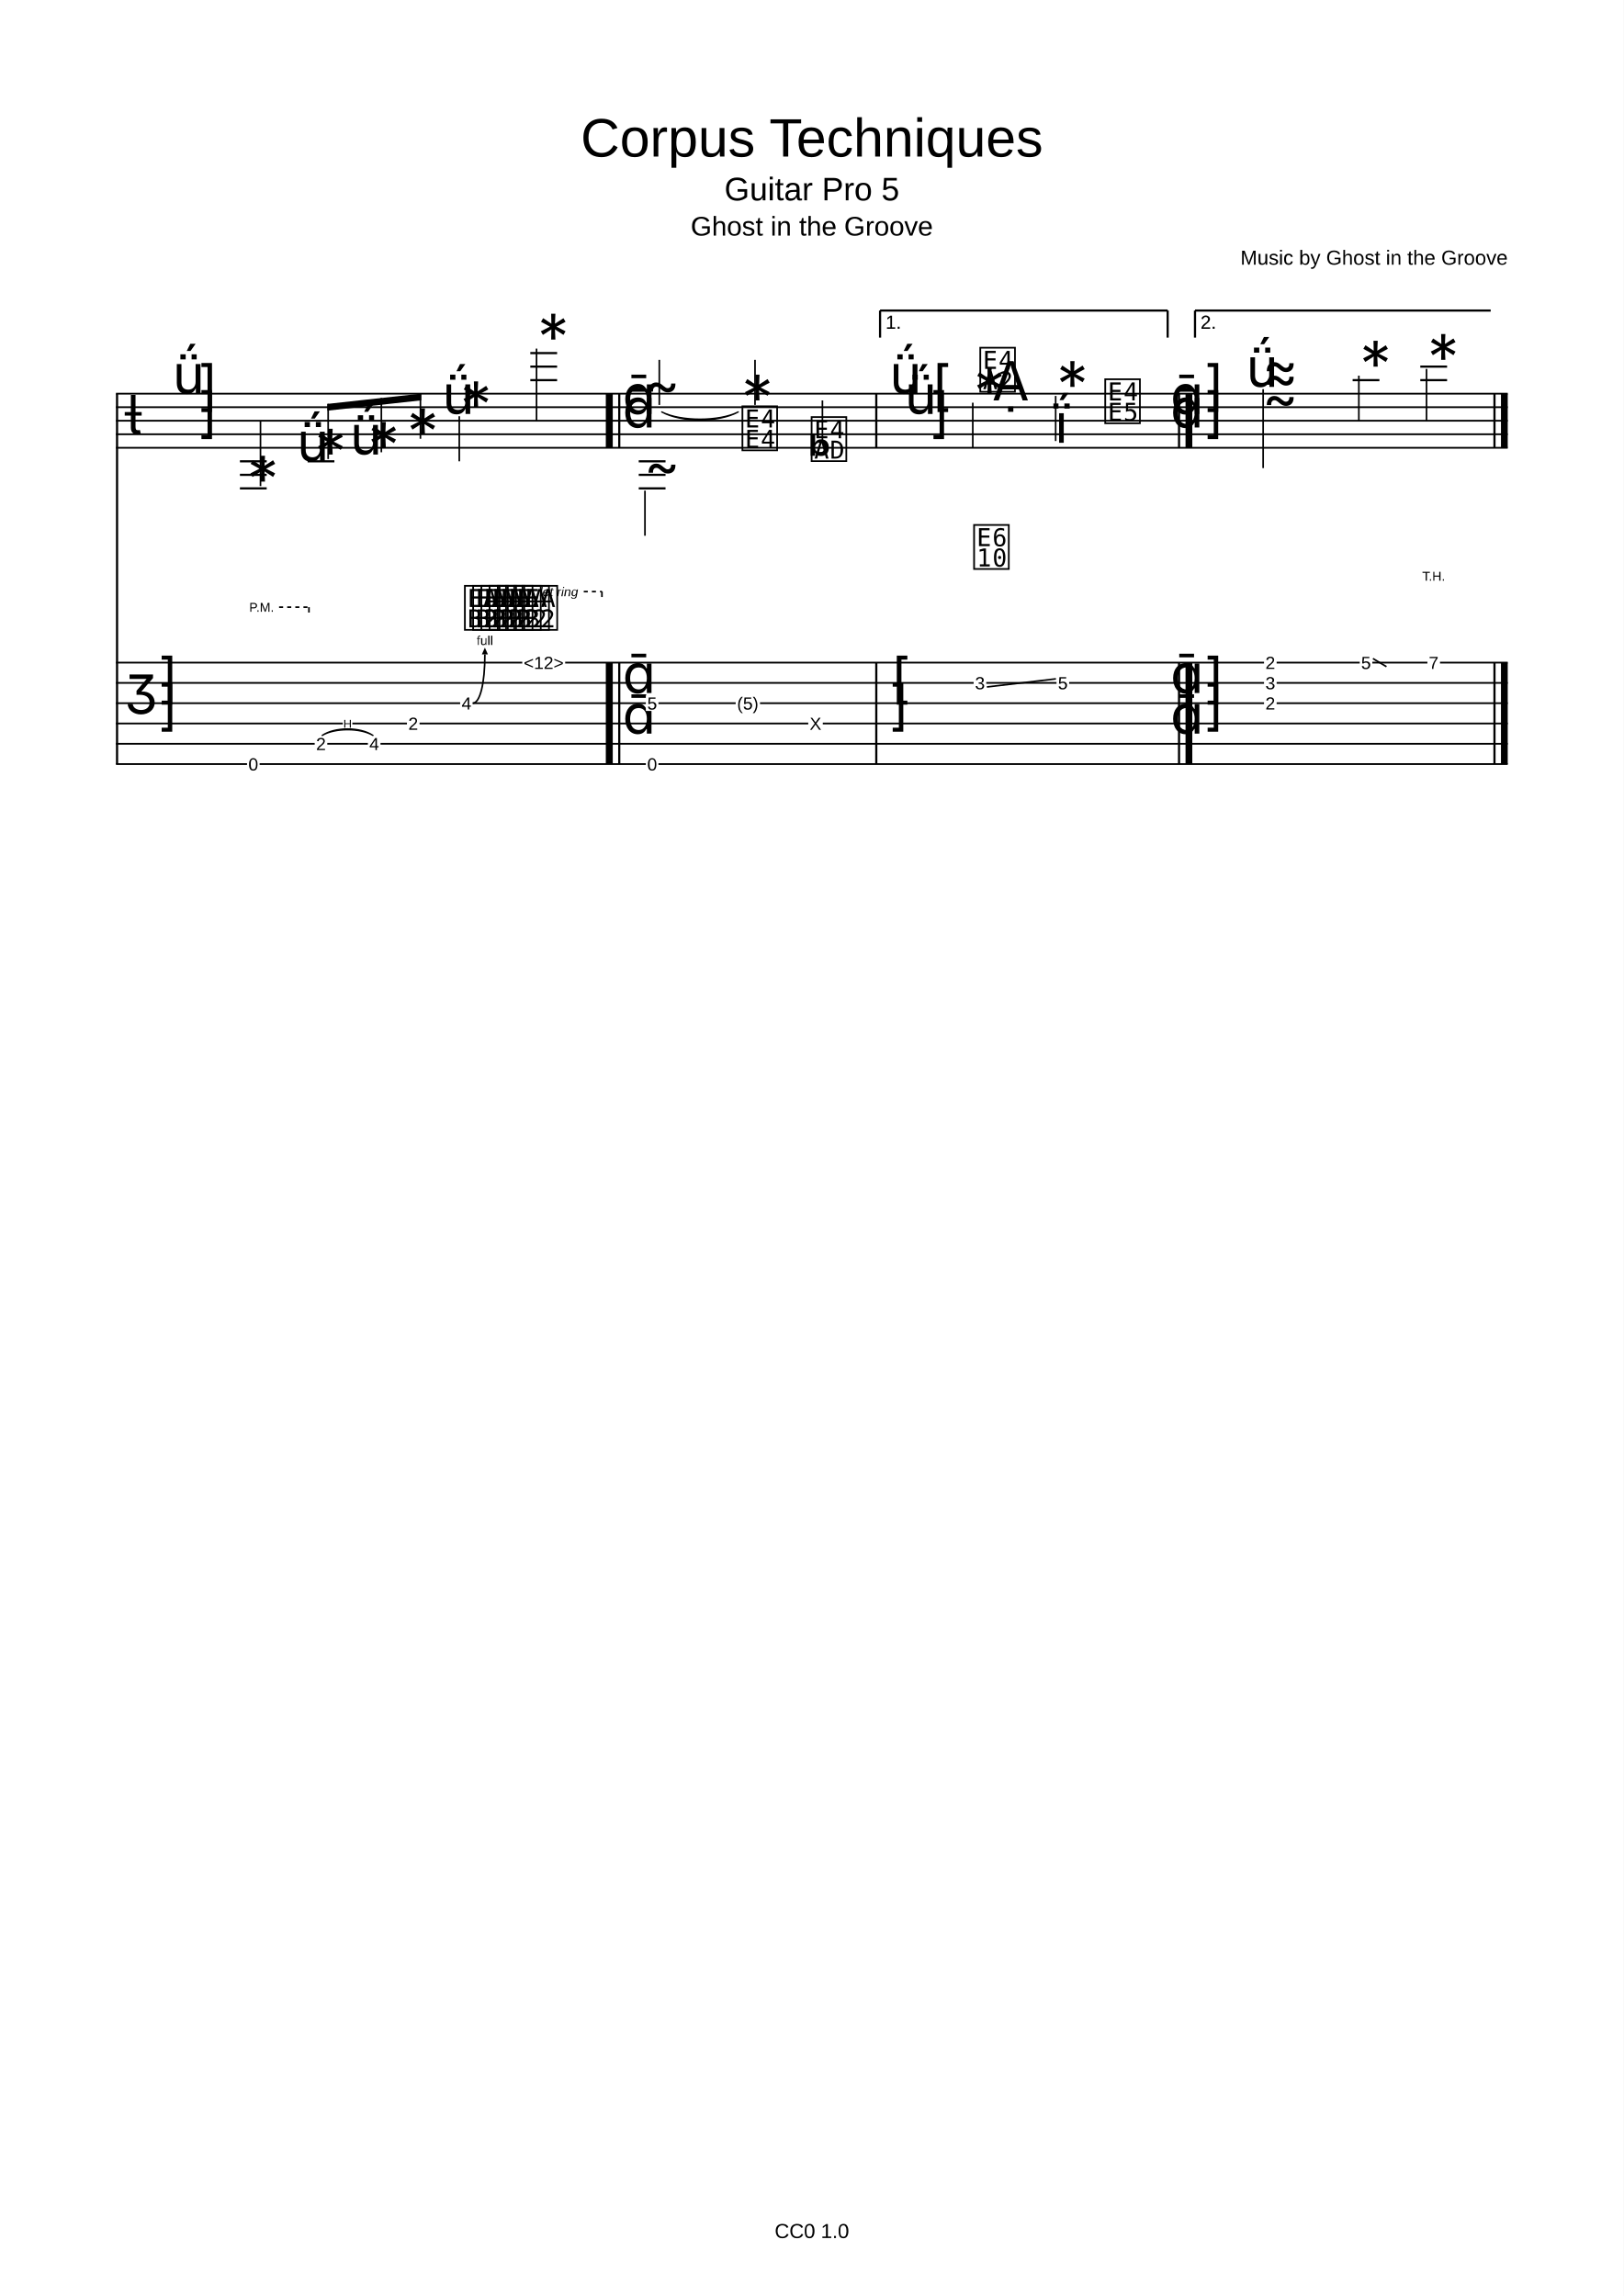
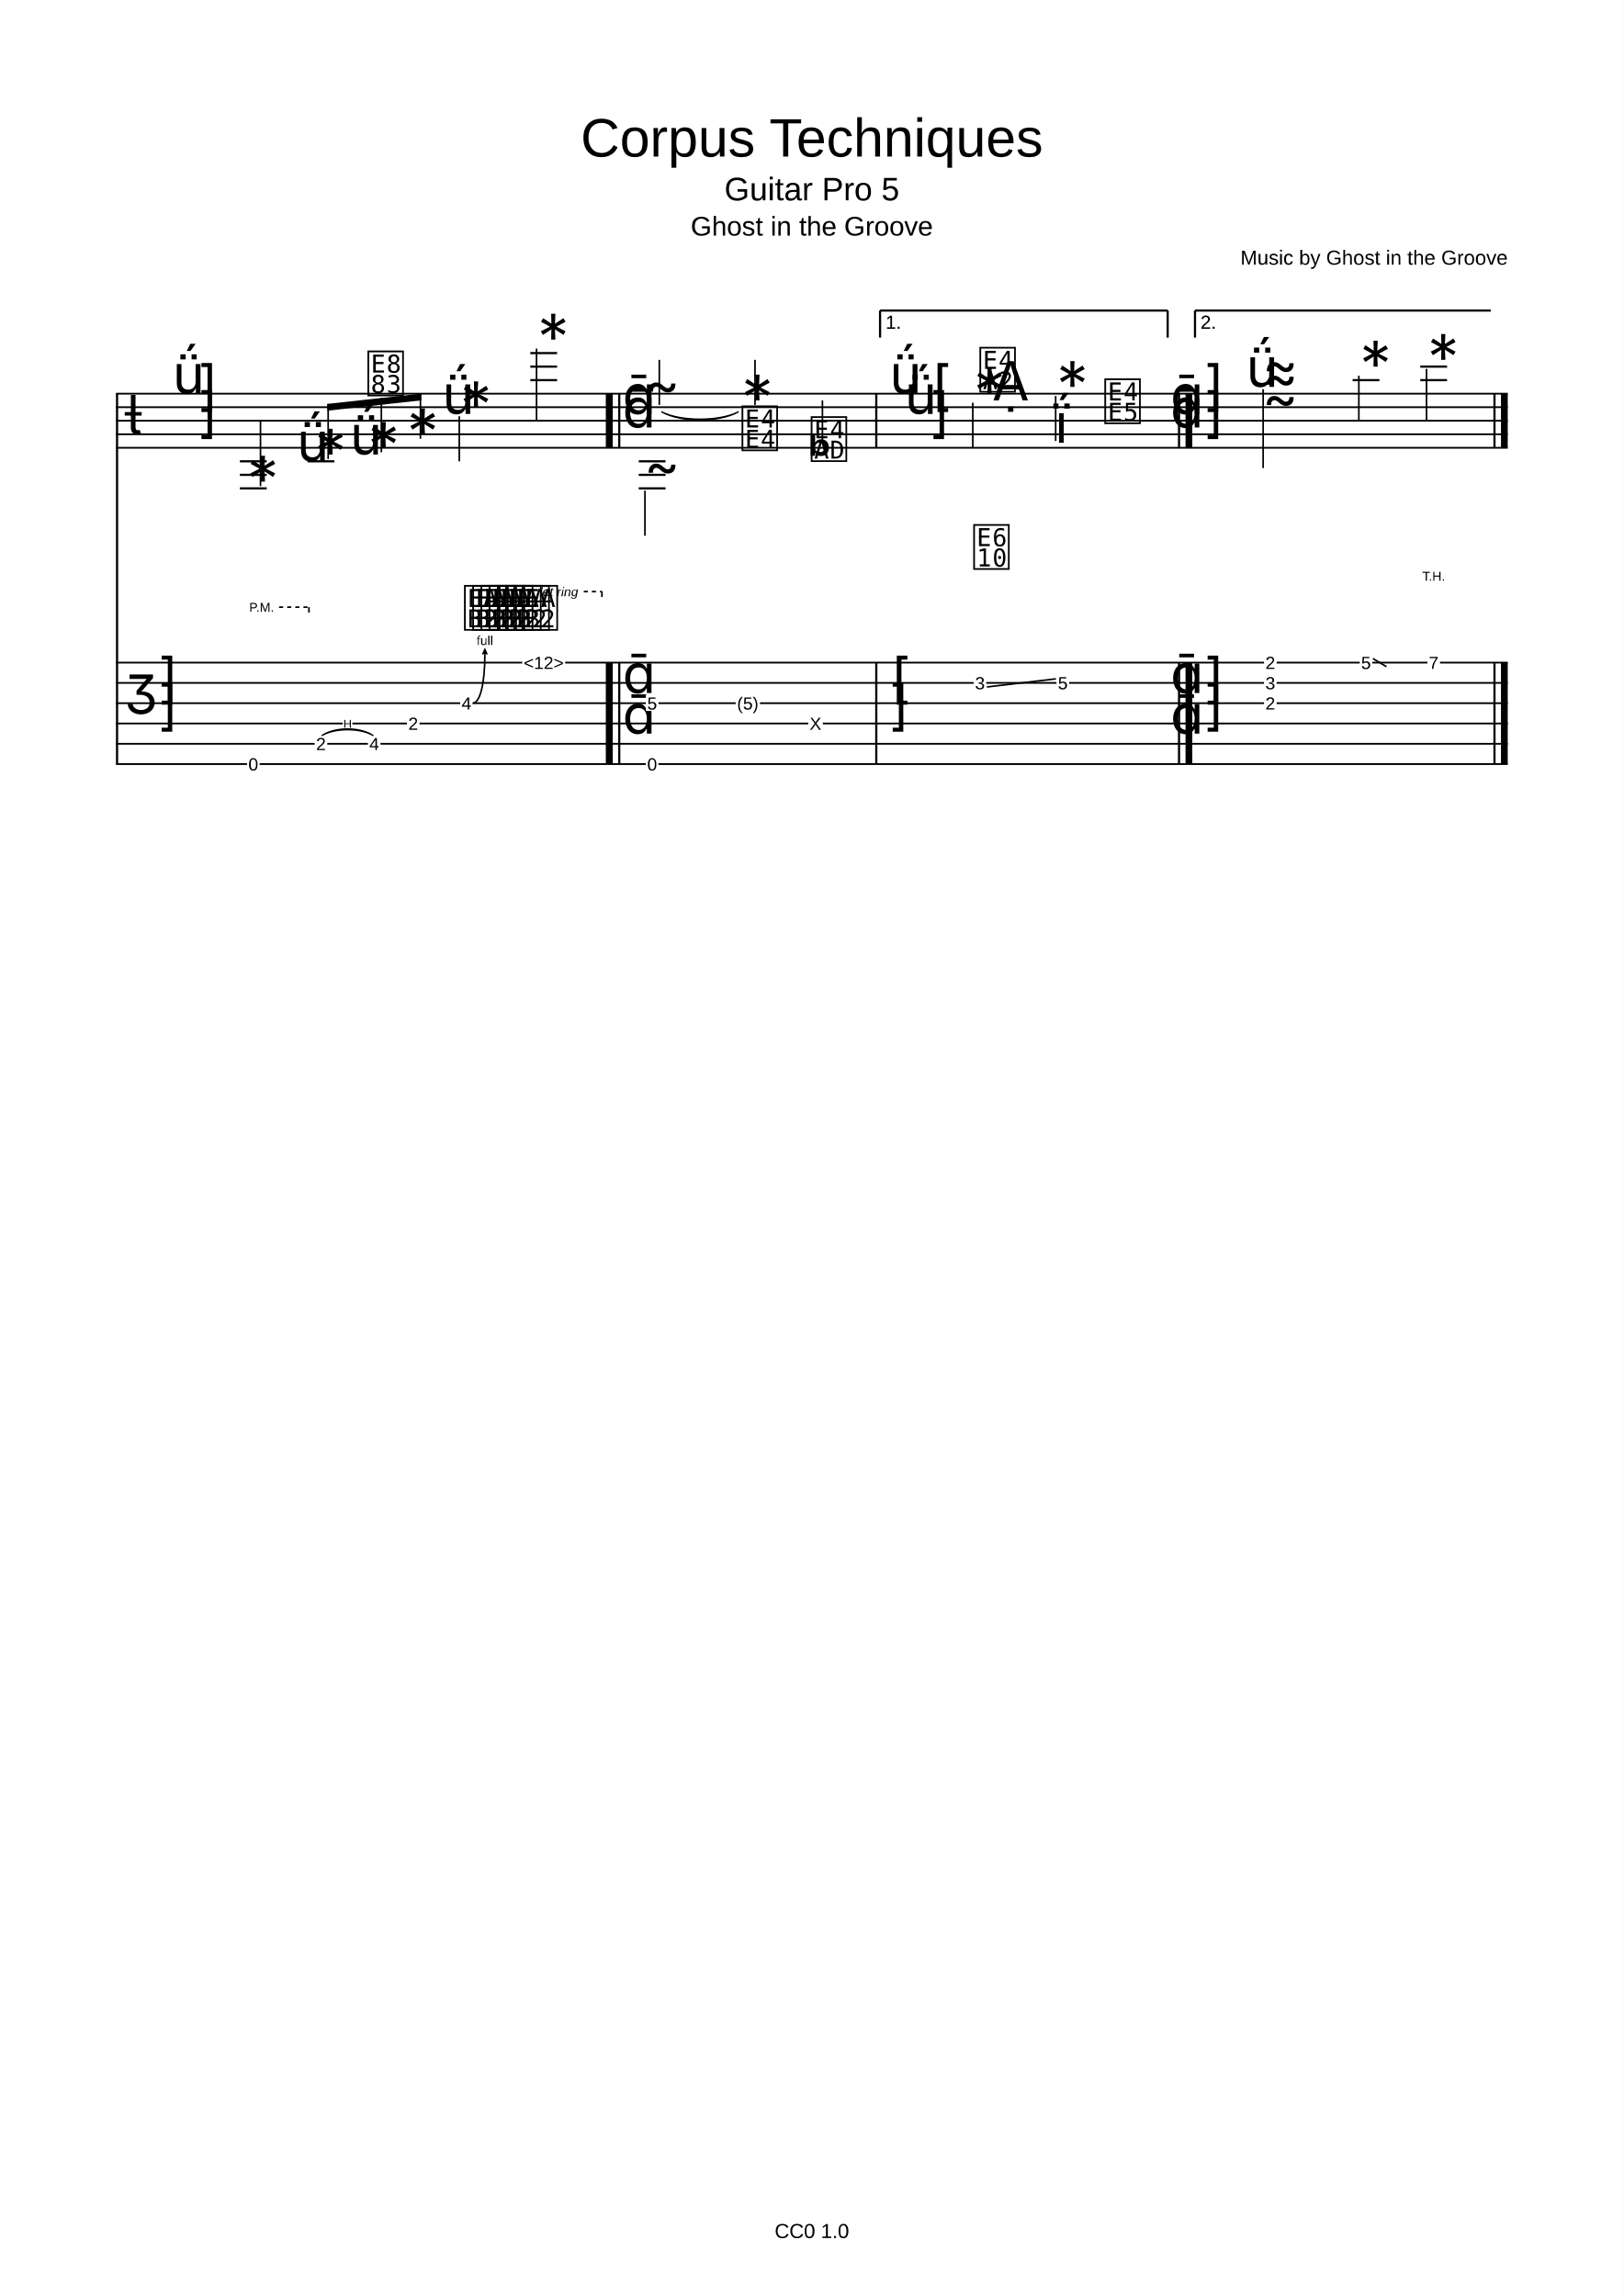
<svg xmlns="http://www.w3.org/2000/svg" width="1200" height="1697.143" viewBox="0 0 120 169.714">
  <style>@font-face{font-family:"Bravura";src:url("Bravura.otf")}text{font-family:"Bravura";font-size:4px}text.t{font-family:Arial,Helvetica,sans-serif}</style>
  <rect x="0" y="0" width="120" height="169.714" fill="white" />
  <g fill="black" stroke="black">
    <line class="staffLine" x1="8.571" y1="29.099" x2="111.429" y2="29.099" stroke-width="0.13" />
    <line class="staffLine" x1="8.571" y1="30.099" x2="111.429" y2="30.099" stroke-width="0.13" />
    <line class="staffLine" x1="8.571" y1="31.099" x2="111.429" y2="31.099" stroke-width="0.13" />
    <line class="staffLine" x1="8.571" y1="32.099" x2="111.429" y2="32.099" stroke-width="0.13" />
    <line class="staffLine" x1="8.571" y1="33.099" x2="111.429" y2="33.099" stroke-width="0.13" />
    <line class="ledgerLine" x1="17.731" y1="34.099" x2="19.711" y2="34.099" stroke-width="0.16" />
    <line class="ledgerLine" x1="17.731" y1="35.099" x2="19.711" y2="35.099" stroke-width="0.16" />
    <line class="ledgerLine" x1="17.731" y1="36.099" x2="19.711" y2="36.099" stroke-width="0.16" />
    <line class="stem" x1="19.251" y1="35.931" x2="19.251" y2="31.099" stroke-width="0.12" />
    <line class="ledgerLine" x1="22.733" y1="34.099" x2="24.713" y2="34.099" stroke-width="0.16" />
    <line class="stem" x1="33.943" y1="30.767" x2="33.943" y2="34.099" stroke-width="0.12" />
    <line class="ledgerLine" x1="39.193" y1="28.099" x2="41.173" y2="28.099" stroke-width="0.16" />
    <line class="ledgerLine" x1="39.193" y1="27.099" x2="41.173" y2="27.099" stroke-width="0.16" />
    <line class="ledgerLine" x1="39.193" y1="26.099" x2="41.173" y2="26.099" stroke-width="0.16" />
    <line class="stem" x1="39.653" y1="25.767" x2="39.653" y2="31.099" stroke-width="0.12" />
    <line class="stem" x1="24.253" y1="33.931" x2="24.253" y2="29.849" stroke-width="0.12" />
    <line class="stem" x1="28.184" y1="33.431" x2="28.184" y2="29.417" stroke-width="0.12" />
    <line class="stem" x1="31.072" y1="32.431" x2="31.072" y2="29.099" stroke-width="0.12" />
    <line class="barline" x1="44.866" y1="29.099" x2="44.866" y2="33.099" stroke-width="0.16" />
    <line class="barline" x1="45.036" y1="29.099" x2="45.036" y2="33.099" stroke-width="0.5" />
    <line class="barline" x1="45.766" y1="29.099" x2="45.766" y2="33.099" stroke-width="0.16" />
    <line class="stem" x1="48.726" y1="29.931" x2="48.726" y2="26.599" stroke-width="0.12" />
    <line class="stem" x1="55.799" y1="29.931" x2="55.799" y2="26.599" stroke-width="0.12" />
    <line class="stem" x1="60.781" y1="32.655" x2="60.781" y2="29.599" stroke-width="0.12" />
    <line class="ledgerLine" x1="47.206" y1="34.099" x2="49.186" y2="34.099" stroke-width="0.16" />
    <line class="ledgerLine" x1="47.206" y1="35.099" x2="49.186" y2="35.099" stroke-width="0.16" />
    <line class="ledgerLine" x1="47.206" y1="36.099" x2="49.186" y2="36.099" stroke-width="0.16" />
    <line class="stem" x1="47.666" y1="36.267" x2="47.666" y2="39.599" stroke-width="0.12" />
    <line class="barline" x1="64.762" y1="29.099" x2="64.762" y2="33.099" stroke-width="0.16" />
    <line class="stem" x1="71.894" y1="29.767" x2="71.894" y2="33.099" stroke-width="0.12" />
    <line class="stem" x1="78.019" y1="29.267" x2="78.019" y2="32.599" stroke-width="0.12" />
    <line class="barline" x1="87.137" y1="29.099" x2="87.137" y2="33.099" stroke-width="0.16" />
    <line class="barline" x1="87.867" y1="29.099" x2="87.867" y2="33.099" stroke-width="0.5" />
    <line class="stem" x1="93.353" y1="28.767" x2="93.353" y2="34.599" stroke-width="0.12" />
    <line class="ledgerLine" x1="99.966" y1="28.099" x2="101.946" y2="28.099" stroke-width="0.16" />
    <line class="stem" x1="100.426" y1="27.767" x2="100.426" y2="31.099" stroke-width="0.12" />
    <line class="ledgerLine" x1="104.967" y1="28.099" x2="106.947" y2="28.099" stroke-width="0.16" />
    <line class="ledgerLine" x1="104.967" y1="27.099" x2="106.947" y2="27.099" stroke-width="0.16" />
    <line class="stem" x1="105.427" y1="27.267" x2="105.427" y2="31.099" stroke-width="0.12" />
    <line class="barline" x1="110.449" y1="29.099" x2="110.449" y2="33.099" stroke-width="0.16" />
    <line class="barline" x1="111.179" y1="29.099" x2="111.179" y2="33.099" stroke-width="0.5" />
    <line class="staffLine" x1="8.571" y1="48.978" x2="111.429" y2="48.978" stroke-width="0.13" />
    <line class="staffLine" x1="8.571" y1="50.478" x2="111.429" y2="50.478" stroke-width="0.13" />
    <line class="staffLine" x1="8.571" y1="51.978" x2="111.429" y2="51.978" stroke-width="0.13" />
    <line class="staffLine" x1="8.571" y1="53.478" x2="111.429" y2="53.478" stroke-width="0.13" />
    <line class="staffLine" x1="8.571" y1="54.978" x2="111.429" y2="54.978" stroke-width="0.13" />
    <line class="staffLine" x1="8.571" y1="56.478" x2="111.429" y2="56.478" stroke-width="0.13" />
    <line class="barline" x1="44.866" y1="48.978" x2="44.866" y2="56.478" stroke-width="0.16" />
    <line class="barline" x1="45.036" y1="48.978" x2="45.036" y2="56.478" stroke-width="0.5" />
    <line class="barline" x1="45.766" y1="48.978" x2="45.766" y2="56.478" stroke-width="0.16" />
    <line class="barline" x1="64.762" y1="48.978" x2="64.762" y2="56.478" stroke-width="0.16" />
    <line class="slide" x1="72.935" y1="50.778" x2="78.038" y2="50.178" stroke-width="0.12" />
    <line class="barline" x1="87.137" y1="48.978" x2="87.137" y2="56.478" stroke-width="0.16" />
    <line class="barline" x1="87.867" y1="48.978" x2="87.867" y2="56.478" stroke-width="0.5" />
    <line class="slide" x1="101.467" y1="48.678" x2="102.467" y2="49.278" stroke-width="0.12" />
    <line class="barline" x1="110.449" y1="48.978" x2="110.449" y2="56.478" stroke-width="0.16" />
    <line class="barline" x1="111.179" y1="48.978" x2="111.179" y2="56.478" stroke-width="0.5" />
    <line class="technique" x1="20.625" y1="44.879" x2="22.833" y2="44.879" stroke-width="0.12" stroke-dasharray="0.3" />
    <line class="technique" x1="22.833" y1="44.879" x2="22.833" y2="45.279" stroke-width="0.12" />
    <line class="technique" x1="43.143" y1="43.729" x2="44.486" y2="43.729" stroke-width="0.12" stroke-dasharray="0.3" />
    <line class="technique" x1="44.486" y1="43.729" x2="44.486" y2="44.129" stroke-width="0.12" />
    <line class="volta" x1="65.042" y1="22.955" x2="86.297" y2="22.955" stroke-width="0.16" />
    <line class="volta" x1="65.042" y1="22.955" x2="65.042" y2="24.955" stroke-width="0.16" />
    <line class="volta" x1="86.297" y1="22.955" x2="86.297" y2="24.955" stroke-width="0.16" />
    <line class="volta" x1="88.317" y1="22.955" x2="110.169" y2="22.955" stroke-width="0.16" />
    <line class="volta" x1="88.317" y1="22.955" x2="88.317" y2="24.955" stroke-width="0.16" />
    <line class="barline" x1="8.651" y1="29.099" x2="8.651" y2="56.478" stroke-width="0.16" />
    <polygon class="beam" stroke="none" points="24.193,29.856 31.132,29.093 31.132,29.593 24.193,30.356" />
    <text class="clef" x="9.171" y="32.099" stroke="none"></text>
    <text class="keySignature" x="12.755" y="29.099" stroke="none"></text>
    <text class="timeSignature" x="14.651" y="30.099" stroke="none"></text>
    <text class="timeSignature" x="14.651" y="32.099" stroke="none"></text>
    <text class="notehead" x="18.131" y="36.099" stroke="none"></text>
    <text class="notehead" x="23.133" y="34.099" stroke="none"></text>
    <text class="accidental" x="21.937" y="34.099" stroke="none"></text>
    <text class="notehead" x="27.064" y="33.599" stroke="none"></text>
    <text class="accidental" x="25.868" y="33.599" stroke="none"></text>
    <text class="notehead" x="29.952" y="32.599" stroke="none"></text>
    <text class="notehead" x="33.883" y="30.599" stroke="none"></text>
    <text class="accidental" x="32.687" y="30.599" stroke="none"></text>
    <text class="notehead" x="39.593" y="25.599" stroke="none"></text>
+     <text class="tuplet" x="27.03" y="29.042" stroke="none"></text>
    <text class="repeat" x="46.006" y="30.599" stroke="none"></text>
    <text class="repeat" x="46.006" y="31.599" stroke="none"></text>
    <text class="notehead" x="47.606" y="30.099" stroke="none"></text>
    <text class="notehead" x="54.679" y="30.099" stroke="none"></text>
    <text class="notehead" x="59.681" y="33.099" stroke="none"></text>
    <text class="articulation" x="59.793" y="33.899" stroke="none"></text>
    <text class="notehead" x="47.606" y="36.099" stroke="none"></text>
    <text class="rest" x="54.679" y="33.099" stroke="none"></text>
    <text class="keySignature" x="65.742" y="29.099" stroke="none"></text>
    <text class="keySignature" x="66.858" y="30.599" stroke="none"></text>
    <text class="timeSignature" x="68.852" y="30.099" stroke="none"></text>
    <text class="timeSignature" x="68.754" y="32.099" stroke="none"></text>
    <text class="notehead" x="71.834" y="29.599" stroke="none"></text>
    <text class="dot" x="73.314" y="29.599" stroke="none"></text>
    <text class="articulation" x="72.256" y="28.767" stroke="none"></text>
    <text class="notehead" x="77.959" y="29.099" stroke="none"></text>
    <text class="flag" x="77.959" y="32.731" stroke="none"></text>
    <text class="rest" x="81.492" y="31.099" stroke="none"></text>
    <text class="repeat" x="86.497" y="30.599" stroke="none"></text>
    <text class="repeat" x="86.497" y="31.599" stroke="none"></text>
    <text class="timeSignature" x="89.017" y="30.099" stroke="none"></text>
    <text class="timeSignature" x="89.017" y="32.099" stroke="none"></text>
    <text class="notehead" x="93.293" y="28.599" stroke="none"></text>
    <text class="accidental" x="92.097" y="28.599" stroke="none"></text>
    <text class="notehead" x="93.293" y="29.599" stroke="none"></text>
    <text class="notehead" x="93.293" y="31.099" stroke="none"></text>
    <text class="notehead" x="100.366" y="27.599" stroke="none"></text>
    <text class="notehead" x="105.367" y="27.099" stroke="none"></text>
    <text class="clef" x="9.183" y="52.76" stroke="none"></text>
    <text class="timeSignature" x="11.715" y="51.728" stroke="none"></text>
    <text class="timeSignature" x="11.715" y="53.728" stroke="none"></text>
    <text class="repeat" x="46.006" y="51.228" stroke="none"></text>
    <text class="repeat" x="46.006" y="54.228" stroke="none"></text>
    <text class="timeSignature" x="65.84" y="51.728" stroke="none"></text>
    <text class="timeSignature" x="65.742" y="53.728" stroke="none"></text>
    <text class="repeat" x="86.497" y="51.228" stroke="none"></text>
    <text class="repeat" x="86.497" y="54.228" stroke="none"></text>
    <text class="timeSignature" x="89.017" y="51.728" stroke="none"></text>
    <text class="timeSignature" x="89.017" y="53.728" stroke="none"></text>
    <text class="vibrato" x="34.169" y="46.371" stroke="none"></text>
    <text class="vibrato" x="34.777" y="46.371" stroke="none"></text>
    <text class="vibrato" x="35.385" y="46.371" stroke="none"></text>
    <text class="vibrato" x="35.993" y="46.371" stroke="none"></text>
    <text class="vibrato" x="36.601" y="46.371" stroke="none"></text>
    <text class="vibrato" x="37.209" y="46.371" stroke="none"></text>
    <text class="vibrato" x="37.817" y="46.371" stroke="none"></text>
    <text class="vibrato" x="38.425" y="46.371" stroke="none"></text>
    <text class="technique" x="71.8" y="41.871" stroke="none"></text>
    <text class="t credit" x="60" y="11.571" style="font-size:4px" text-anchor="middle" stroke="none">Corpus Techniques</text>
    <text class="t credit" x="60" y="14.811" style="font-size:2.4px" text-anchor="middle" stroke="none">Guitar Pro 5</text>
    <text class="t credit" x="60" y="17.415" style="font-size:2px" text-anchor="middle" stroke="none">Ghost in the Groove</text>
    <text class="t credit" x="111.429" y="19.56" style="font-size:1.5px" text-anchor="end" stroke="none">Music by Ghost in the Groove</text>
    <rect class="knockout" x="18.256" y="55.906" width="0.931" height="1.144" fill="white" stroke="none" />
    <text class="t fretNumber" x="18.721" y="56.946" style="font-size:1.3px" text-anchor="middle" stroke="none">0</text>
    <rect class="knockout" x="23.257" y="54.406" width="0.931" height="1.144" fill="white" stroke="none" />
    <text class="t fretNumber" x="23.723" y="55.446" style="font-size:1.3px" text-anchor="middle" stroke="none">2</text>
    <rect class="knockout" x="27.189" y="54.406" width="0.931" height="1.144" fill="white" stroke="none" />
    <text class="t fretNumber" x="27.654" y="55.446" style="font-size:1.3px" text-anchor="middle" stroke="none">4</text>
    <rect class="knockout" x="25.337" y="53.11" width="0.703" height="0.748" fill="white" stroke="none" />
    <text class="t technique" x="25.688" y="53.79" style="font-size:0.85px" text-anchor="middle" stroke="none">H</text>
    <rect class="knockout" x="30.076" y="52.906" width="0.931" height="1.144" fill="white" stroke="none" />
    <text class="t fretNumber" x="30.542" y="53.946" style="font-size:1.3px" text-anchor="middle" stroke="none">2</text>
    <rect class="knockout" x="34.008" y="51.406" width="0.931" height="1.144" fill="white" stroke="none" />
    <text class="t fretNumber" x="34.473" y="52.446" style="font-size:1.3px" text-anchor="middle" stroke="none">4</text>
    <rect class="knockout" x="38.597" y="48.406" width="3.172" height="1.144" fill="white" stroke="none" />
    <text class="t fretNumber" x="40.183" y="49.446" style="font-size:1.3px" text-anchor="middle" stroke="none">&lt;12&gt;</text>
    <rect class="knockout" x="47.731" y="51.406" width="0.931" height="1.144" fill="white" stroke="none" />
    <text class="t fretNumber" x="48.196" y="52.446" style="font-size:1.3px" text-anchor="middle" stroke="none">5</text>
    <rect class="knockout" x="47.731" y="55.906" width="0.931" height="1.144" fill="white" stroke="none" />
    <text class="t fretNumber" x="48.196" y="56.946" style="font-size:1.3px" text-anchor="middle" stroke="none">0</text>
    <rect class="knockout" x="54.371" y="51.406" width="1.797" height="1.144" fill="white" stroke="none" />
    <text class="t fretNumber" x="55.269" y="52.446" style="font-size:1.3px" text-anchor="middle" stroke="none">(5)</text>
    <rect class="knockout" x="59.733" y="52.906" width="1.075" height="1.144" fill="white" stroke="none" />
    <text class="t fretNumber" x="60.271" y="53.946" style="font-size:1.3px" text-anchor="middle" stroke="none">X</text>
    <rect class="knockout" x="71.958" y="49.906" width="0.931" height="1.144" fill="white" stroke="none" />
    <text class="t fretNumber" x="72.424" y="50.946" style="font-size:1.3px" text-anchor="middle" stroke="none">3</text>
    <rect class="knockout" x="78.084" y="49.906" width="0.931" height="1.144" fill="white" stroke="none" />
    <text class="t fretNumber" x="78.549" y="50.946" style="font-size:1.3px" text-anchor="middle" stroke="none">5</text>
    <rect class="knockout" x="93.418" y="48.406" width="0.931" height="1.144" fill="white" stroke="none" />
    <text class="t fretNumber" x="93.883" y="49.446" style="font-size:1.3px" text-anchor="middle" stroke="none">2</text>
    <rect class="knockout" x="93.418" y="49.906" width="0.931" height="1.144" fill="white" stroke="none" />
    <text class="t fretNumber" x="93.883" y="50.946" style="font-size:1.3px" text-anchor="middle" stroke="none">3</text>
    <rect class="knockout" x="93.418" y="51.406" width="0.931" height="1.144" fill="white" stroke="none" />
    <text class="t fretNumber" x="93.883" y="52.446" style="font-size:1.3px" text-anchor="middle" stroke="none">2</text>
    <rect class="knockout" x="100.491" y="48.406" width="0.931" height="1.144" fill="white" stroke="none" />
    <text class="t fretNumber" x="100.956" y="49.446" style="font-size:1.3px" text-anchor="middle" stroke="none">5</text>
    <rect class="knockout" x="105.492" y="48.406" width="0.931" height="1.144" fill="white" stroke="none" />
    <text class="t fretNumber" x="105.957" y="49.446" style="font-size:1.3px" text-anchor="middle" stroke="none">7</text>
    <text class="t technique" x="18.421" y="45.221" style="font-size:0.95px" text-anchor="start" stroke="none">P.M.</text>
    <text class="t technique" x="39.883" y="44.071" style="font-size:0.95px;font-style:italic" text-anchor="start" stroke="none">let ring</text>
    <text class="t technique" x="105.957" y="42.921" style="font-size:0.95px" text-anchor="middle" stroke="none">T.H.</text>
    <text class="t bend" x="35.835" y="47.671" style="font-size:0.95px" text-anchor="middle" stroke="none">full</text>
    <text class="t volta" x="65.442" y="24.305" style="font-size:1.4px" text-anchor="start" stroke="none">1.</text>
    <text class="t volta" x="88.717" y="24.305" style="font-size:1.4px" text-anchor="start" stroke="none">2.</text>
    <text class="t credit" x="60" y="165.429" style="font-size:1.5px" text-anchor="middle" stroke="none">CC0 1.0</text>
    <path class="tie" stroke-width="0.1" stroke-linejoin="round" d="M48.906,30.449 C50.319,31.163 53.146,31.163 54.559,30.449 C53.146,31.243 50.319,31.243 48.906,30.449Z" />
    <path class="slur" stroke-width="0.1" stroke-linejoin="round" d="M23.813,54.36 C24.751,53.72 26.626,53.72 27.564,54.36 C26.626,53.8 24.751,53.8 23.813,54.36Z" />
    <path class="bend" fill="none" stroke-width="0.12" d="M34.935,51.978 C35.475,51.978 35.835,50.536 35.835,48.371" />
    <polygon class="bend" stroke="none" points="35.835,47.871 35.61,48.371 36.06,48.371" />
  </g>
</svg>
